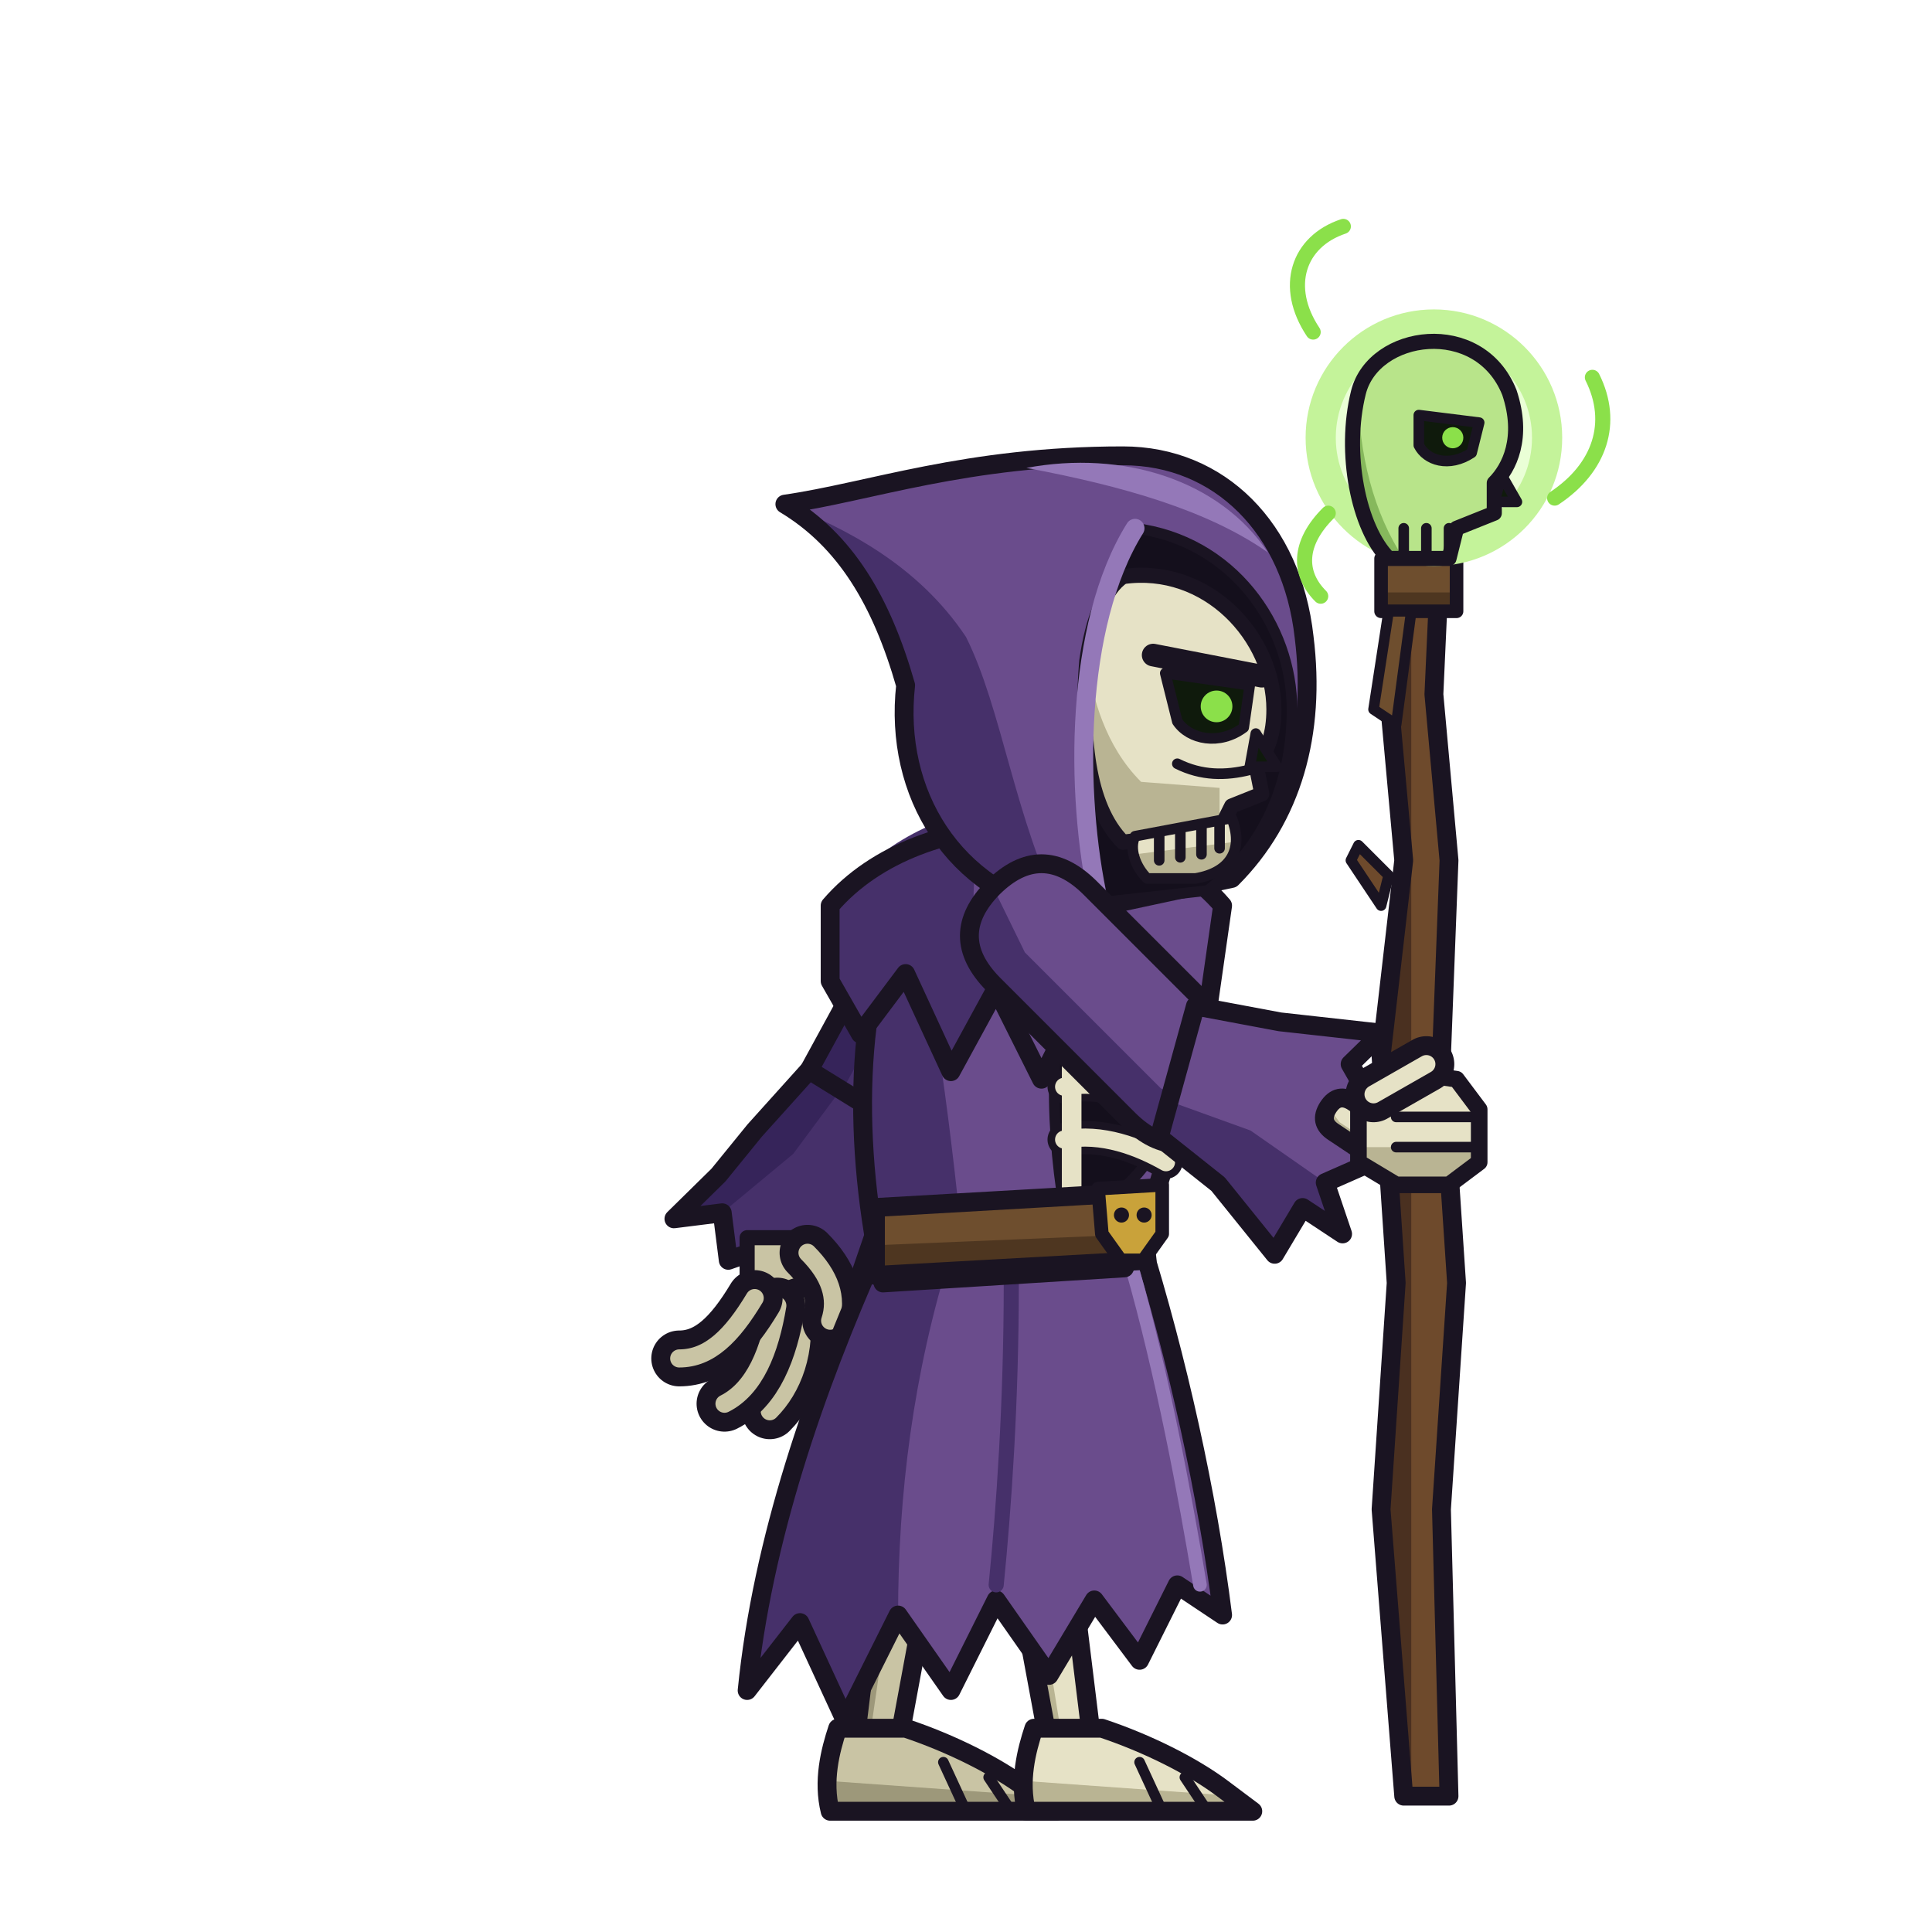
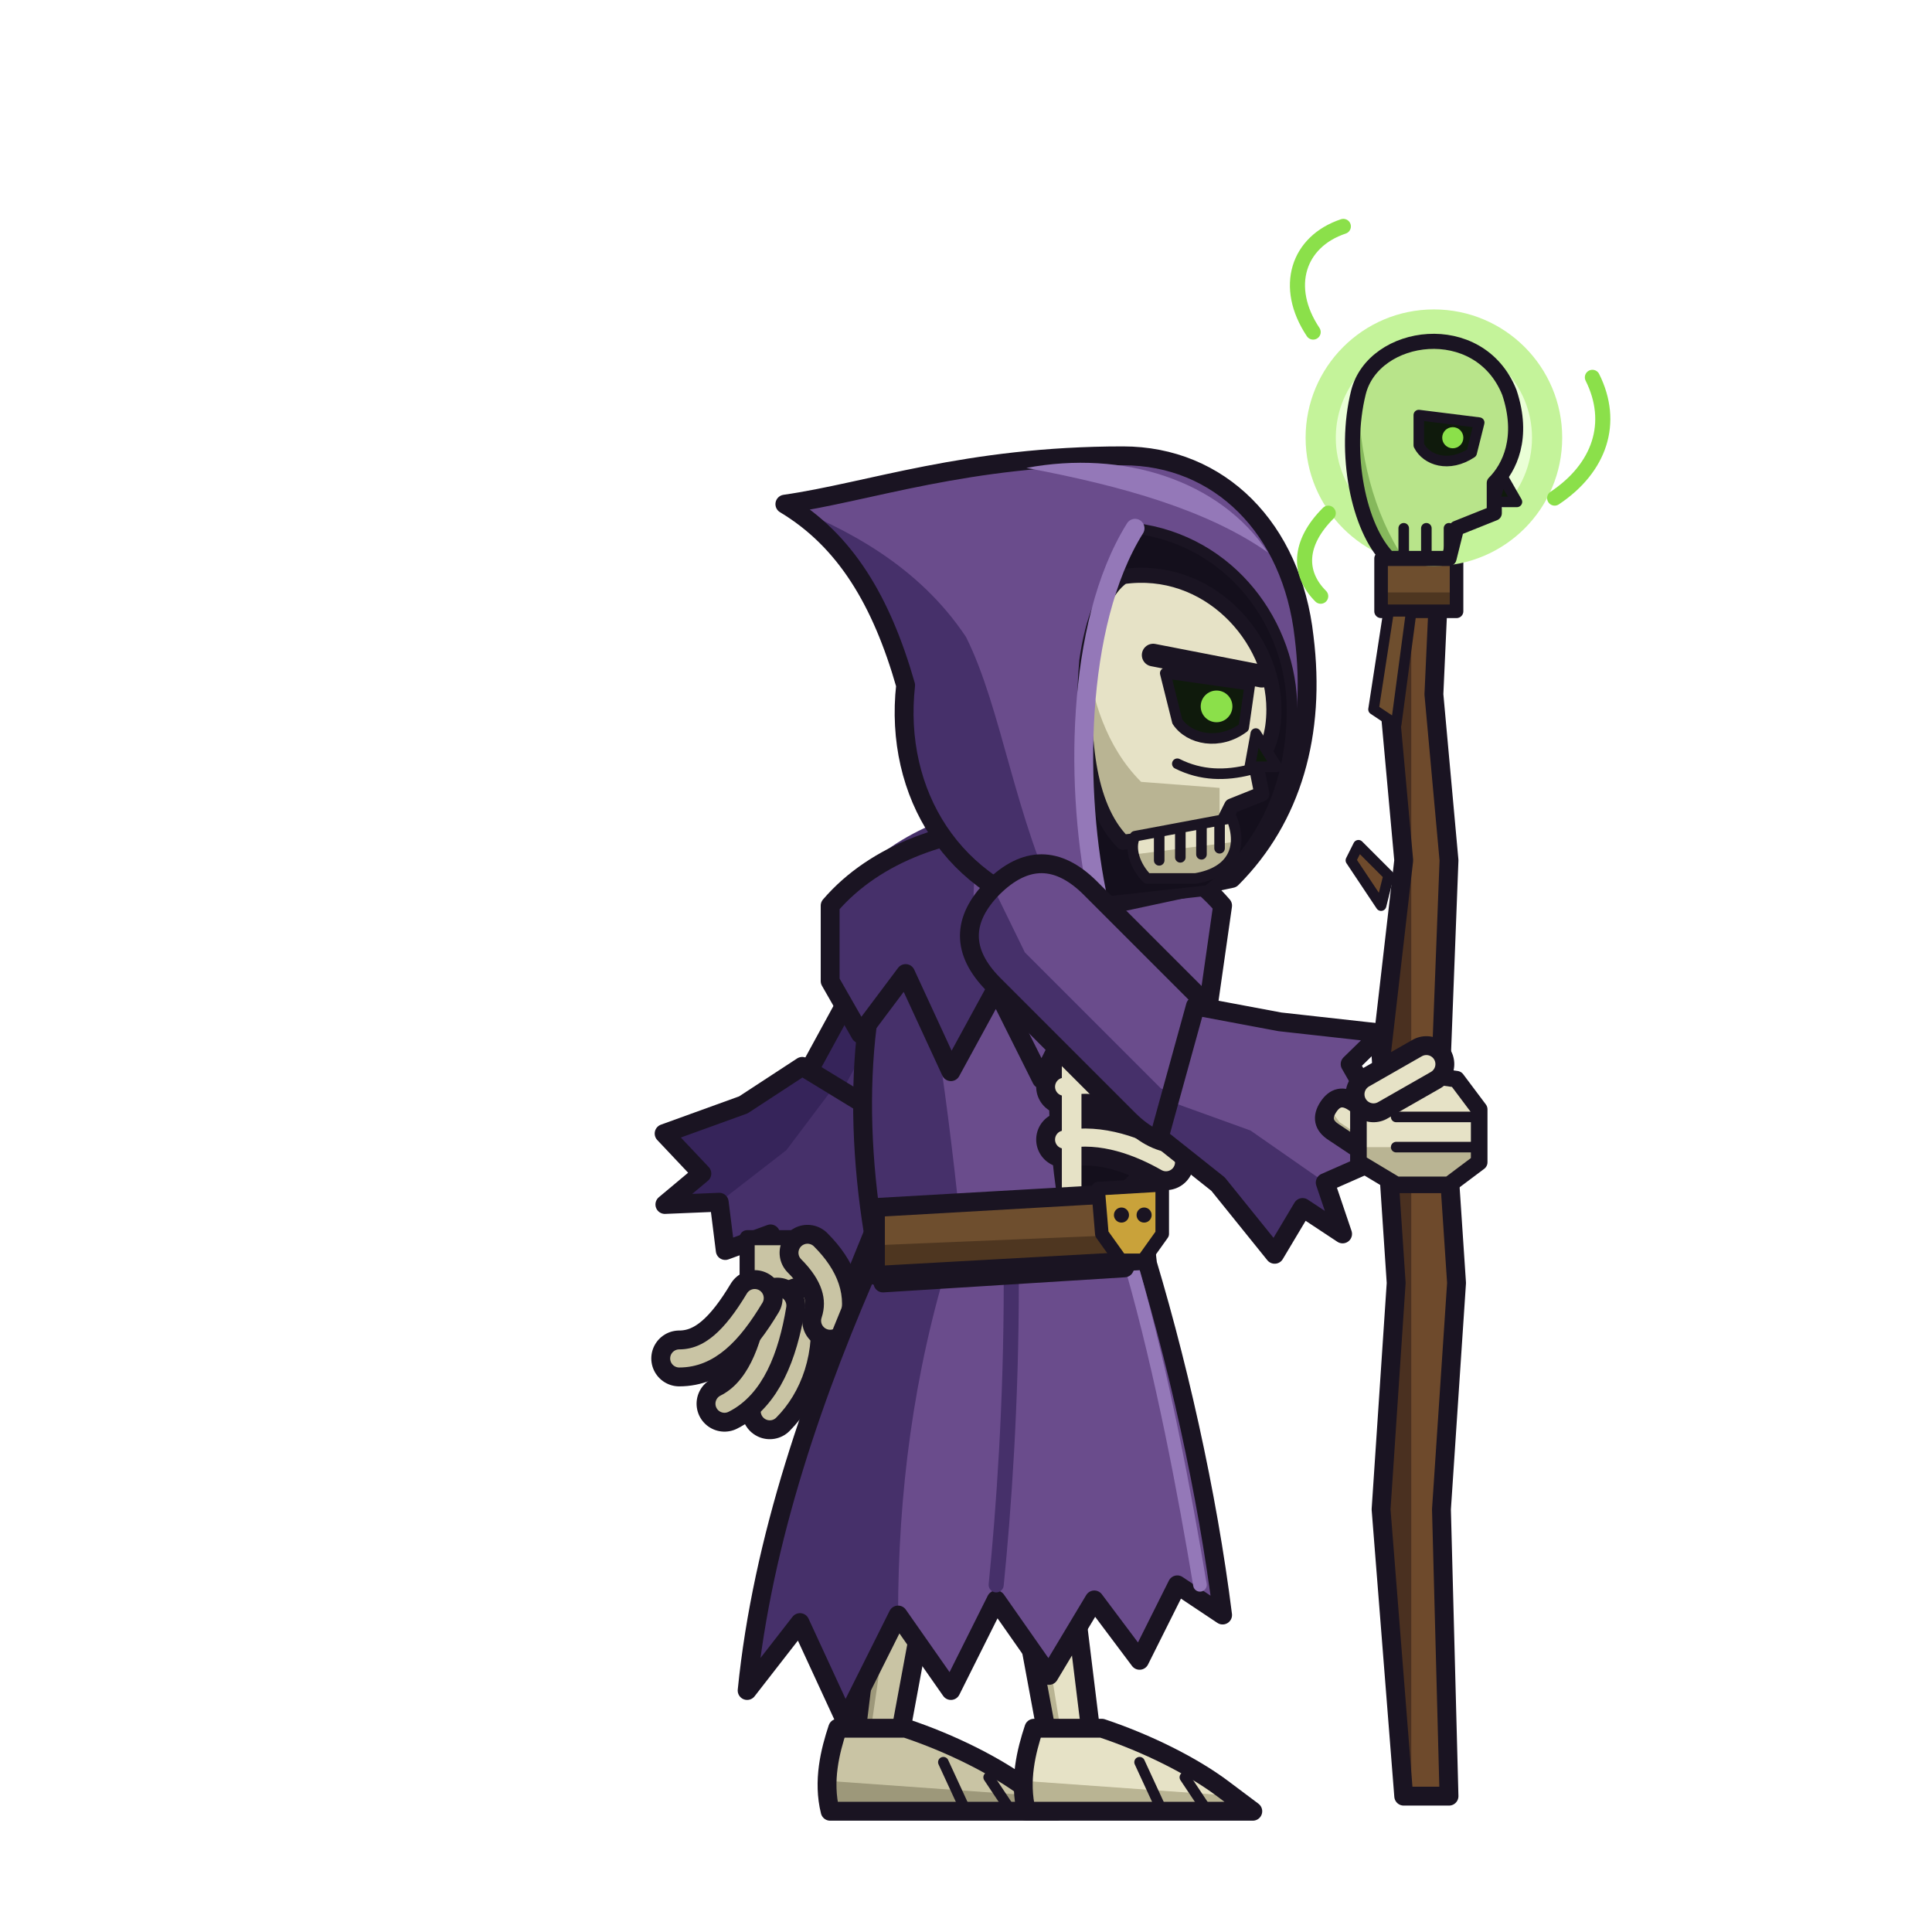
<svg xmlns="http://www.w3.org/2000/svg" viewBox="0 0 256 256" width="256" height="256">
  <g id="braco_sup_tras" data-pivot="126,124">
    <path d="M119,120.2 L107,142.2 Q103.1,149.2 110.2,153 Q117.2,156.9 121,149.8 L133,127.8 Q136.9,120.8 129.8,117 Q122.8,113.1 119,120.2 Z" fill="#46306a" />
    <path d="M119,120.2 L107,142.2 Q103.1,149.2 110.2,153 L111.5,144.7 L123.5,122.7 L129.8,117 Q122.8,113.1 119,120.2 Z" fill="#36245a" />
    <path d="M119,120.2 L107,142.2 Q103.1,149.2 110.2,153 Q117.2,156.9 121,149.8 L133,127.8 Q136.9,120.8 129.8,117 Q122.8,113.1 119,120.2 Z" fill="none" stroke="#1a1422" stroke-width="2.5" stroke-linejoin="round" />
  </g>
  <g id="antebraco_tras" data-pivot="114,146">
-     <path d="M120.8,150.2 L117,160.2 L112.5,173.3 L109.8,168.2 L103.8,170.4 L102.5,164.9 L96.5,167 L95.7,160.7 L89.3,161.5 L95.2,155.7 L100,149.8 L107.2,141.8 Z" fill="#46306a" />
-     <path d="M111.4,144.4 L105.1,152.9 L95.7,160.7 L89.3,161.5 L95.2,155.7 L100,149.8 L107.2,141.8 Z" fill="#36245a" />
-     <path d="M120.8,150.2 L117,160.2 L112.5,173.3 L109.8,168.2 L103.8,170.4 L102.5,164.9 L96.5,167 L95.7,160.7 L89.3,161.5 L95.2,155.7 L100,149.8 L107.2,141.8 Z" fill="none" stroke="#1a1422" stroke-width="2.5" stroke-linejoin="round" />
+     <path d="M121.7,150.7 L117,160.2 L112.2,172 L109.5,166.8 L104,168.1 L102.1,163.5 L96.1,165.7 L95.3,159.3 L88.1,159.6 L93,155.5 L88,150.2 L98.5,146.4 L106.3,141.3 Z" fill="#46306a" />
+     <path d="M110.6,143.9 L104.2,152.4 L95.3,159.3 L88.1,159.6 L93,155.5 L88,150.2 L98.5,146.4 L106.3,141.3 Z" fill="#36245a" />
+     <path d="M121.7,150.7 L117,160.2 L112.2,172 L109.5,166.8 L104,168.1 L102.1,163.5 L96.1,165.7 L95.3,159.3 L88.1,159.6 L93,155.5 L88,150.2 L98.5,146.4 L106.3,141.3 Z" fill="none" stroke="#1a1422" stroke-width="2.5" stroke-linejoin="round" />
  </g>
  <g id="mao_tras" data-pivot="103,164">
    <path d="M99,164 L107,164 L108,172 L99,173 Z" fill="#c9c4a4" />
    <path d="M99,164 L107,164 L108,172 L99,173 Z" fill="none" stroke="#1a1422" stroke-width="2.0" stroke-linejoin="round" />
    <path d="M106,173 C107,179 105,184 102,187" fill="none" stroke="#1a1422" stroke-width="7.4" stroke-linecap="round" stroke-linejoin="round" />
    <path d="M106,173 C107,179 105,184 102,187" fill="none" stroke="#c9c4a4" stroke-width="2.4" stroke-linecap="round" stroke-linejoin="round" />
    <path d="M103,173 C102,179 100,184 96,186" fill="none" stroke="#1a1422" stroke-width="7.4" stroke-linecap="round" stroke-linejoin="round" />
    <path d="M103,173 C102,179 100,184 96,186" fill="none" stroke="#c9c4a4" stroke-width="2.4" stroke-linecap="round" stroke-linejoin="round" />
    <path d="M100,172 C97,177 94,180 90,180" fill="none" stroke="#1a1422" stroke-width="7.4" stroke-linecap="round" stroke-linejoin="round" />
    <path d="M100,172 C97,177 94,180 90,180" fill="none" stroke="#c9c4a4" stroke-width="2.4" stroke-linecap="round" stroke-linejoin="round" />
    <path d="M107,166 C110,169 111,172 110,175" fill="none" stroke="#1a1422" stroke-width="7.4" stroke-linecap="round" stroke-linejoin="round" />
    <path d="M107,166 C110,169 111,172 110,175" fill="none" stroke="#c9c4a4" stroke-width="2.4" stroke-linecap="round" stroke-linejoin="round" />
  </g>
  <g id="coxa_tras" data-pivot="124,180">
    <path d="M119.6,179.3 L116.4,205.5 Q115.9,209 119.5,209.6 Q123,210.1 123.6,206.5 L128.4,180.7 Q129.1,176.2 124.7,175.6 Q120.2,174.9 119.6,179.3 Z" fill="#c9c4a4" />
    <path d="M119.6,179.3 L116.4,205.5 Q115.9,209 119.5,209.6 L118.8,205.8 L122.4,179.8 L124.7,175.6 Q120.2,174.9 119.6,179.3 Z" fill="#9d987a" />
    <path d="M119.6,179.3 L116.4,205.5 Q115.9,209 119.5,209.6 Q123,210.1 123.6,206.5 L128.4,180.7 Q129.1,176.2 124.7,175.6 Q120.2,174.9 119.6,179.3 Z" fill="none" stroke="#1a1422" stroke-width="2.5" stroke-linejoin="round" />
  </g>
  <g id="canela_tras" data-pivot="120,206">
    <path d="M116.4,205.5 L113.2,231.6 Q112.8,234.3 115.6,234.8 Q118.3,235.2 118.8,232.4 L123.6,206.5 Q124.1,203 120.5,202.4 Q117,201.9 116.4,205.5 Z" fill="#c9c4a4" />
    <path d="M116.4,205.5 L113.2,231.6 Q112.8,234.3 115.6,234.8 L115,231.9 L118.8,205.8 L120.5,202.4 Q117,201.9 116.4,205.5 Z" fill="#9d987a" />
    <path d="M116.4,205.5 L113.2,231.6 Q112.8,234.3 115.6,234.8 Q118.3,235.2 118.8,232.4 L123.6,206.5 Q124.1,203 120.5,202.4 Q117,201.9 116.4,205.5 Z" fill="none" stroke="#1a1422" stroke-width="2.5" stroke-linejoin="round" />
    <path d="M115.5,206 C115.5,200 124.5,200 124.5,206 C124.5,212 115.5,212 115.5,206 Z" fill="#c9c4a4" />
    <path d="M115.5,206 C115.5,200 124.5,200 124.5,206 C124.5,212 115.5,212 115.5,206 Z" fill="none" stroke="#1a1422" stroke-width="2.5" stroke-linejoin="round" />
  </g>
  <g id="pe_tras" data-pivot="116,232">
    <path d="M111,229 L120,229 C126,231 132,234 136,237 L140,240 L110,240 C109,236 110,232 111,229 Z" fill="#c9c4a4" />
    <path d="M110,236 L138,238 L140,240 L110,240 Z" fill="#9d987a" />
    <path d="M111,229 L120,229 C126,231 132,234 136,237 L140,240 L110,240 C109,236 110,232 111,229 Z" fill="none" stroke="#1a1422" stroke-width="2.5" stroke-linejoin="round" />
    <path d="M125,233.5 L128,240 M131,235.5 L134,240" fill="none" stroke="#1a1422" stroke-width="1.4" stroke-linecap="round" stroke-linejoin="round" />
  </g>
  <g id="coxa_frente" data-pivot="134,180">
    <path d="M129.6,180.7 L134.4,206.5 Q135,210.1 138.5,209.6 Q142.1,209 141.6,205.5 L138.4,179.3 Q137.8,174.9 133.3,175.6 Q128.9,176.2 129.6,180.7 Z" fill="#e6e2c6" />
    <path d="M129.6,180.7 L134.4,206.5 Q135,210.1 138.5,209.6 L136.8,206.2 L132.4,180.2 L133.3,175.6 Q128.9,176.2 129.6,180.7 Z" fill="#b9b493" />
    <path d="M129.6,180.7 L134.4,206.5 Q135,210.1 138.5,209.6 Q142.1,209 141.6,205.5 L138.4,179.3 Q137.8,174.9 133.3,175.6 Q128.9,176.2 129.6,180.7 Z" fill="none" stroke="#1a1422" stroke-width="2.5" stroke-linejoin="round" />
  </g>
  <g id="canela_frente" data-pivot="138,206">
    <path d="M134.4,206.5 L139.2,232.4 Q139.7,235.2 142.4,234.8 Q145.2,234.3 144.8,231.6 L141.6,205.5 Q141,201.9 137.5,202.4 Q133.9,203 134.4,206.5 Z" fill="#e6e2c6" />
    <path d="M134.4,206.5 L139.2,232.4 Q139.7,235.2 142.4,234.8 L141,232.1 L136.8,206.2 L137.5,202.4 Q133.9,203 134.4,206.5 Z" fill="#b9b493" />
    <path d="M134.4,206.5 L139.2,232.4 Q139.7,235.2 142.4,234.8 Q145.2,234.3 144.8,231.6 L141.6,205.5 Q141,201.9 137.5,202.4 Q133.9,203 134.4,206.5 Z" fill="none" stroke="#1a1422" stroke-width="2.5" stroke-linejoin="round" />
    <path d="M133.5,206 C133.5,200 142.5,200 142.5,206 C142.5,212 133.5,212 133.5,206 Z" fill="#e6e2c6" />
    <path d="M133.5,206 C133.5,200 142.5,200 142.5,206 C142.5,212 133.5,212 133.5,206 Z" fill="none" stroke="#1a1422" stroke-width="2.5" stroke-linejoin="round" />
  </g>
  <g id="pe_frente" data-pivot="142,232">
    <path d="M137,229 L146,229 C152,231 158,234 162,237 L166,240 L136,240 C135,236 136,232 137,229 Z" fill="#e6e2c6" />
    <path d="M136,236 L164,238 L166,240 L136,240 Z" fill="#b9b493" />
    <path d="M137,229 L146,229 C152,231 158,234 162,237 L166,240 L136,240 C135,236 136,232 137,229 Z" fill="none" stroke="#1a1422" stroke-width="2.5" stroke-linejoin="round" />
    <path d="M151,233.5 L154,240 M157,235.5 L160,240" fill="none" stroke="#1a1422" stroke-width="1.4" stroke-linecap="round" stroke-linejoin="round" />
  </g>
  <g id="quadril" data-pivot="130,178">
    <path d="M116,166 L151,164 C156,180 160,198 162,214 L156,210 L151,220 L145,212 L139,222 L132,212 L126,224 L119,214 L112,228 L106,215 L99,224 C101,204 108,184 116,166 Z" fill="#6a4c8c" />
    <path d="M116,166 C108,184 101,204 99,224 L106,215 L112,228 L119,214 C119,198 121,182 126,166 Z" fill="#46306a" />
    <path d="M116,166 L151,164 C156,180 160,198 162,214 L156,210 L151,220 L145,212 L139,222 L132,212 L126,224 L119,214 L112,228 L106,215 L99,224 C101,204 108,184 116,166 Z" fill="none" stroke="#1a1422" stroke-width="2.5" stroke-linejoin="round" />
    <path d="M134,170 C134,186 133,200 132,210" fill="none" stroke="#46306a" stroke-width="2.0" stroke-linecap="round" stroke-linejoin="round" />
    <path d="M150,168 C154,182 157,198 159,210" fill="none" stroke="#9478b8" stroke-width="1.8" stroke-linecap="round" stroke-linejoin="round" />
  </g>
  <g id="tronco" data-pivot="132,165">
    <path d="M120,118 C132,108 150,112 155,126 C159,140 155,156 149,168 L117,170 C113,152 113,132 120,118 Z" fill="#6a4c8c" />
    <path d="M120,118 C124,132 126,150 128,169 L117,170 C113,152 113,132 120,118 Z" fill="#46306a" />
    <path d="M120,118 C132,108 150,112 155,126 C159,140 155,156 149,168 L117,170 C113,152 113,132 120,118 Z" fill="none" stroke="#1a1422" stroke-width="2.5" stroke-linejoin="round" />
    <path d="M143,124 C151,124 156,133 156,143 C155,151 151,157 145,160 L141,160 C139,148 139,134 143,124 Z" fill="#140f1c" />
    <path d="M143,124 C151,124 156,133 156,143 C155,151 151,157 145,160 L141,160 C139,148 139,134 143,124 Z" fill="none" stroke="#1a1422" stroke-width="1.4" stroke-linejoin="round" />
-     <path d="M141,130 C146,129 151,131 154.5,133" fill="none" stroke="#1a1422" stroke-width="4.4" stroke-linecap="round" stroke-linejoin="round" />
+     <path d="M141,130 C146,129 151,131 154.5,133" fill="none" stroke="#1a1422" stroke-width="7.4" stroke-linecap="round" stroke-linejoin="round" />
    <path d="M141,130 C146,129 151,131 154.5,133" fill="none" stroke="#e6e2c6" stroke-width="2.4" stroke-linecap="round" stroke-linejoin="round" />
-     <path d="M141,137 C146,136 151,138 154.5,140" fill="none" stroke="#1a1422" stroke-width="4.4" stroke-linecap="round" stroke-linejoin="round" />
+     <path d="M141,137 C146,136 151,138 154.5,140" fill="none" stroke="#1a1422" stroke-width="7.4" stroke-linecap="round" stroke-linejoin="round" />
    <path d="M141,137 C146,136 151,138 154.5,140" fill="none" stroke="#e6e2c6" stroke-width="2.4" stroke-linecap="round" stroke-linejoin="round" />
-     <path d="M141,144 C146,143 151,145 154.5,147" fill="none" stroke="#1a1422" stroke-width="4.4" stroke-linecap="round" stroke-linejoin="round" />
+     <path d="M141,144 C146,143 151,145 154.5,147" fill="none" stroke="#1a1422" stroke-width="7.4" stroke-linecap="round" stroke-linejoin="round" />
    <path d="M141,144 C146,143 151,145 154.5,147" fill="none" stroke="#e6e2c6" stroke-width="2.4" stroke-linecap="round" stroke-linejoin="round" />
-     <path d="M141,151 C146,150 151,152 154.5,154" fill="none" stroke="#1a1422" stroke-width="4.4" stroke-linecap="round" stroke-linejoin="round" />
+     <path d="M141,151 C146,150 151,152 154.5,154" fill="none" stroke="#1a1422" stroke-width="7.4" stroke-linecap="round" stroke-linejoin="round" />
    <path d="M141,151 C146,150 151,152 154.5,154" fill="none" stroke="#e6e2c6" stroke-width="2.4" stroke-linecap="round" stroke-linejoin="round" />
    <path d="M142,126 L142,158" fill="none" stroke="#e6e2c6" stroke-width="2.6" stroke-linecap="round" stroke-linejoin="round" />
    <path d="M110,120 C122,106 150,106 162,120 L160,134 L154,128 L150,141 L144,131 L138,143 L132,131 L126,142 L120,129 L114,137 L110,130 Z" fill="#6a4c8c" />
    <path d="M110,120 C116,112 124,108 132,107 C128,114 128,124 132,131 L126,142 L120,129 L114,137 L110,130 Z" fill="#46306a" />
    <path d="M110,120 C122,106 150,106 162,120 L160,134 L154,128 L150,141 L144,131 L138,143 L132,131 L126,142 L120,129 L114,137 L110,130 Z" fill="none" stroke="#1a1422" stroke-width="2.5" stroke-linejoin="round" />
    <path d="M124,110 C136,105 150,107 158,114 C148,111 136,110 124,110 Z" fill="#9478b8" />
    <path d="M116,160 L151,158 L152,167 L116,169 Z" fill="#6e4e2e" />
    <path d="M116,165 L152,163.5 L152,167 L116,169 Z" fill="#4e3620" />
    <path d="M116,160 L151,158 L152,167 L116,169 Z" fill="none" stroke="#1a1422" stroke-width="2.5" stroke-linejoin="round" />
    <path d="M145.5,157.5 L154,157 L154,163.5 L151.5,167 L148.5,167 L146,163.5 Z" fill="#c9a23a" />
    <path d="M145.5,157.5 L154,157 L154,163.5 L151.5,167 L148.5,167 L146,163.5 Z" fill="none" stroke="#1a1422" stroke-width="1.8" stroke-linejoin="round" />
    <circle cx="148.6" cy="161" r="1" fill="#1a1422" />
    <circle cx="151.6" cy="161" r="1" fill="#1a1422" />
  </g>
  <g id="cabeca" data-pivot="136,114">
    <path d="M120,90.8 C116.8,79.6 112,71.6 104,66.8 C115.2,65.2 128,60.4 148.8,60.4 C161.6,60.4 171.2,70 172.8,84.4 C174.4,97.2 171.2,108.4 163.2,116.4 L140.8,121.2 C126.4,118 118.4,105.2 120,90.8 Z" fill="#6a4c8c" />
    <path d="M120,90.8 C116.8,79.6 112,71.6 104,66.8 C112,70 121.6,74.8 128,84.4 C132.8,94 134.4,108.4 140.8,121.2 C126.4,118 118.4,105.2 120,90.8 Z" fill="#46306a" />
    <path d="M120,90.8 C116.8,79.6 112,71.6 104,66.8 C115.2,65.2 128,60.4 148.8,60.4 C161.6,60.4 171.2,70 172.8,84.4 C174.4,97.2 171.2,108.4 163.2,116.4 L140.8,121.2 C126.4,118 118.4,105.2 120,90.8 Z" fill="none" stroke="#1a1422" stroke-width="2.5" stroke-linejoin="round" />
    <path d="M136,62 C148.8,59.6 161.6,63.6 168,73.2 C160,67.6 148.8,64.4 136,62 Z" fill="#9478b8" />
    <path d="M150.4,70 C163.2,71.6 171.2,82.8 171.2,94 C171.2,105.2 166.4,113.2 160,118 L145.6,119.6 C142.4,105.2 142.4,82.8 150.4,70 Z" fill="#140f1c" />
    <path d="M150.4,70 C163.2,71.6 171.2,82.8 171.2,94 C171.2,105.2 166.4,113.2 160,118 L145.6,119.6 C142.4,105.2 142.4,82.8 150.4,70 Z" fill="none" stroke="#1a1422" stroke-width="1.4" stroke-linejoin="round" />
    <path d="M148.8,76.4 C160,74.8 168.8,84.4 168.8,94 C168.8,97.2 168,99.6 166.4,101.2 L167.2,105.2 L163.2,106.8 L161.6,110 L148.8,111.6 C144,106.8 143.2,97.2 144,87.6 C144.8,82 146.4,78 148.8,76.4 Z" fill="#e6e2c6" />
    <path d="M144,87.6 C144.8,92.4 146.4,98.8 151.2,103.6 L161.6,104.4 L161.6,110 L148.8,111.6 C144,106.8 143.2,97.2 144,87.6 Z" fill="#b9b493" />
    <path d="M148.8,76.4 C160,74.8 168.8,84.4 168.8,94 C168.8,97.2 168,99.6 166.4,101.2 L167.2,105.2 L163.2,106.8 L161.6,110 L148.8,111.6 C144,106.8 143.2,97.2 144,87.6 C144.8,82 146.4,78 148.8,76.4 Z" fill="none" stroke="#1a1422" stroke-width="2.0" stroke-linejoin="round" />
    <path d="M150.4,110.8 L163.2,108.4 C164.8,112.4 163.2,115.6 158.4,116.4 L152,116.4 C150.4,114.8 149.6,112.4 150.4,110.8 Z" fill="#e6e2c6" />
    <path d="M150.4,113.2 L163.2,111.6 C163.2,114 161.6,115.6 158.4,116.4 L152,116.4 C150.4,115.6 150.4,114 150.4,113.2 Z" fill="#b9b493" />
    <path d="M150.4,110.8 L163.2,108.4 C164.8,112.4 163.2,115.6 158.4,116.4 L152,116.4 C150.4,114.8 149.6,112.4 150.4,110.8 Z" fill="none" stroke="#1a1422" stroke-width="1.4" stroke-linejoin="round" />
    <path d="M153.6,110.4 L153.6,114 M156.4,110 L156.4,113.6 M159.2,109.6 L159.2,113.2 M161.6,109.2 L161.6,112.4" fill="none" stroke="#1a1422" stroke-width="1.4" stroke-linecap="round" stroke-linejoin="round" />
    <path d="M154.4,89.2 L165.6,90.8 L164.8,96.4 C161.6,98.8 157.6,98 156,95.6 Z" fill="#0f1a0c" />
    <path d="M154.4,89.2 L165.6,90.8 L164.8,96.4 C161.6,98.8 157.6,98 156,95.6 Z" fill="none" stroke="#1a1422" stroke-width="1.4" stroke-linejoin="round" />
    <circle cx="161.2" cy="93.6" r="2.1" fill="#8be04a" />
    <path d="M152.8,86.8 L167.2,89.6" fill="none" stroke="#1a1422" stroke-width="3.0" stroke-linecap="round" stroke-linejoin="round" />
    <path d="M166.4,97.2 L169.2,101.6 L165.6,101.6 Z" fill="#0f1a0c" />
    <path d="M166.4,97.2 L169.2,101.6 L165.6,101.6 Z" fill="none" stroke="#1a1422" stroke-width="1.4" stroke-linejoin="round" />
    <path d="M156,101.2 C159.2,102.8 162.4,102.8 165.6,102" fill="none" stroke="#1a1422" stroke-width="1.4" stroke-linecap="round" stroke-linejoin="round" />
    <path d="M150.4,70 C142.4,82.8 142.4,105.2 145.6,119.6" fill="none" stroke="#9478b8" stroke-width="2.5" stroke-linecap="round" stroke-linejoin="round" />
  </g>
  <g id="arma" data-pivot="188,150">
    <path d="M185,70 L184,92 L186,114 L183,140 L185,170 L183,200 L186,238 L192,238 L191,200 L193,170 L191,140 L192,114 L190,92 L191,70 Z" fill="#6e4a2c" />
    <path d="M185,70 L184,92 L186,114 L183,140 L185,170 L183,200 L186,238 L187,238 L187,200 L187,170 L187,140 L187,114 L187,92 L187,70 Z" fill="#4a3020" />
    <path d="M185,70 L184,92 L186,114 L183,140 L185,170 L183,200 L186,238 L192,238 L191,200 L193,170 L191,140 L192,114 L190,92 L191,70 Z" fill="none" stroke="#1a1422" stroke-width="2.5" stroke-linejoin="round" />
    <path d="M183,120 L179,114 L180,112 L184,116 Z" fill="#6e4a2c" />
    <path d="M183,120 L179,114 L180,112 L184,116 Z" fill="none" stroke="#1a1422" stroke-width="1.4" stroke-linejoin="round" />
    <path d="M183,74 L193,74 L193,81 L183,81 Z" fill="#6e4e2e" />
    <path d="M183,78.5 L193,78.5 L193,81 L183,81 Z" fill="#4e3620" />
    <path d="M183,74 L193,74 L193,81 L183,81 Z" fill="none" stroke="#1a1422" stroke-width="1.8" stroke-linejoin="round" />
    <path d="M184,81 L187,81 L185,96 L182,94 Z" fill="#6e4e2e" />
    <path d="M184,81 L187,81 L185,96 L182,94 Z" fill="none" stroke="#1a1422" stroke-width="1.4" stroke-linejoin="round" />
    <circle cx="190" cy="58" r="17" fill="#c4f39a" />
    <circle cx="190" cy="58" r="13" fill="#eaffd6" />
-     <path d="M174,44 C170,38 172,32 178,30" fill="none" stroke="#8be04a" stroke-width="2.0" stroke-linecap="round" stroke-linejoin="round" />
-     <path d="M206,66 C212,62 214,56 211,50" fill="none" stroke="#8be04a" stroke-width="2.0" stroke-linecap="round" stroke-linejoin="round" />
-     <path d="M176,68 C172,72 172,76 175,79" fill="none" stroke="#8be04a" stroke-width="2.0" stroke-linecap="round" stroke-linejoin="round" />
+     <path d="M174,44 C170,38 172,32 178,30" fill="none" stroke="#8be04a" stroke-width="2" stroke-linecap="round" stroke-linejoin="round" />
+     <path d="M206,66 C212,62 214,56 211,50" fill="none" stroke="#8be04a" stroke-width="2" stroke-linecap="round" stroke-linejoin="round" />
+     <path d="M176,68 C172,72 172,76 175,79" fill="none" stroke="#8be04a" stroke-width="2" stroke-linecap="round" stroke-linejoin="round" />
    <path d="M180,52 C182,44 196,42 200,52 C202,58 200,62 198,64 L198,68 L193,70 L192,74 L184,74 C180,70 178,60 180,52 Z" fill="#b8e48a" />
    <path d="M180,52 C180,60 182,68 186,74 L184,74 C180,70 178,60 180,52 Z" fill="#86b85c" />
    <path d="M180,52 C182,44 196,42 200,52 C202,58 200,62 198,64 L198,68 L193,70 L192,74 L184,74 C180,70 178,60 180,52 Z" fill="none" stroke="#1a1422" stroke-width="2.0" stroke-linejoin="round" />
    <path d="M188,55 L196,56 L195,60 C192,62 189,61 188,59 Z" fill="#0f1a0c" />
    <path d="M188,55 L196,56 L195,60 C192,62 189,61 188,59 Z" fill="none" stroke="#1a1422" stroke-width="1.4" stroke-linejoin="round" />
    <circle cx="192.5" cy="58" r="1.4" fill="#8be04a" />
    <path d="M199,63 L201,66.5 L198,66.5 Z" fill="#0f1a0c" />
    <path d="M199,63 L201,66.5 L198,66.5 Z" fill="none" stroke="#1a1422" stroke-width="1.4" stroke-linejoin="round" />
    <path d="M186,70 L186,74 M189,70 L189,74 M192,70 L192,73" fill="none" stroke="#1a1422" stroke-width="1.4" stroke-linecap="round" stroke-linejoin="round" />
  </g>
  <g id="braco_sup_frente" data-pivot="138,124">
    <path d="M131.6,130.4 L149.6,148.4 Q156,154.7 162.4,148.4 Q168.7,142 162.4,135.6 L144.4,117.6 Q138,111.3 131.6,117.6 Q125.3,124 131.6,130.4 Z" fill="#6a4c8c" />
    <path d="M131.6,130.4 L149.6,148.4 Q156,154.7 162.4,148.4 L153.8,144.2 L135.8,126.2 L131.6,117.6 Q125.3,124 131.6,130.4 Z" fill="#46306a" />
    <path d="M131.6,130.4 L149.6,148.4 Q156,154.7 162.4,148.4 Q168.7,142 162.4,135.6 L144.4,117.6 Q138,111.3 131.6,117.6 Q125.3,124 131.6,130.4 Z" fill="none" stroke="#1a1422" stroke-width="2.5" stroke-linejoin="round" />
  </g>
  <g id="antebraco_frente" data-pivot="156,142">
    <path d="M158.4,133.3 L169.6,135.4 L183.1,136.9 L178.9,141 L181.7,145.9 L177.7,149 L181.5,154.1 L175.6,156.7 L177.9,163.5 L172.6,160 L168.9,166.2 L161.4,156.9 L153.6,150.7 Z" fill="#6a4c8c" />
    <path d="M154.9,145.9 L165.7,149.8 L175.6,156.7 L177.9,163.5 L172.6,160 L168.9,166.2 L161.4,156.9 L153.6,150.7 Z" fill="#46306a" />
    <path d="M158.4,133.3 L169.6,135.4 L183.1,136.9 L178.9,141 L181.7,145.9 L177.7,149 L181.5,154.1 L175.6,156.7 L177.9,163.5 L172.6,160 L168.9,166.2 L161.4,156.9 L153.6,150.7 Z" fill="none" stroke="#1a1422" stroke-width="2.5" stroke-linejoin="round" />
  </g>
  <g id="mao_frente" data-pivot="178,148">
    <path d="M176.7,150 L179.7,152 Q181.7,153.3 183,151.3 Q184.3,149.3 182.3,148 L179.3,146 Q177.3,144.7 176,146.7 Q174.7,148.7 176.7,150 Z" fill="#e6e2c6" />
    <path d="M176.7,150 L179.7,152 Q181.7,153.3 183,151.3 L180.5,150.7 L177.5,148.7 L176,146.7 Q174.7,148.7 176.7,150 Z" fill="#b9b493" />
    <path d="M176.7,150 L179.7,152 Q181.7,153.3 183,151.3 Q184.3,149.3 182.3,148 L179.3,146 Q177.3,144.7 176,146.7 Q174.7,148.7 176.7,150 Z" fill="none" stroke="#1a1422" stroke-width="2.5" stroke-linejoin="round" />
    <path d="M180,145 L186,142 L193,143 L196,147 L196,154 L192,157 L185,157 L180,154 Z" fill="#e6e2c6" />
    <path d="M180,152 L196,152 L196,154 L192,157 L185,157 L180,154 Z" fill="#b9b493" />
    <path d="M180,145 L186,142 L193,143 L196,147 L196,154 L192,157 L185,157 L180,154 Z" fill="none" stroke="#1a1422" stroke-width="2.2" stroke-linejoin="round" />
    <path d="M185,148 L196,148 M185,152 L196,152" fill="none" stroke="#1a1422" stroke-width="1.4" stroke-linecap="round" stroke-linejoin="round" />
    <path d="M182,145 L189,141" fill="none" stroke="#1a1422" stroke-width="7.4" stroke-linecap="round" stroke-linejoin="round" />
    <path d="M182,145 L189,141" fill="none" stroke="#e6e2c6" stroke-width="2.4" stroke-linecap="round" stroke-linejoin="round" />
  </g>
</svg>
